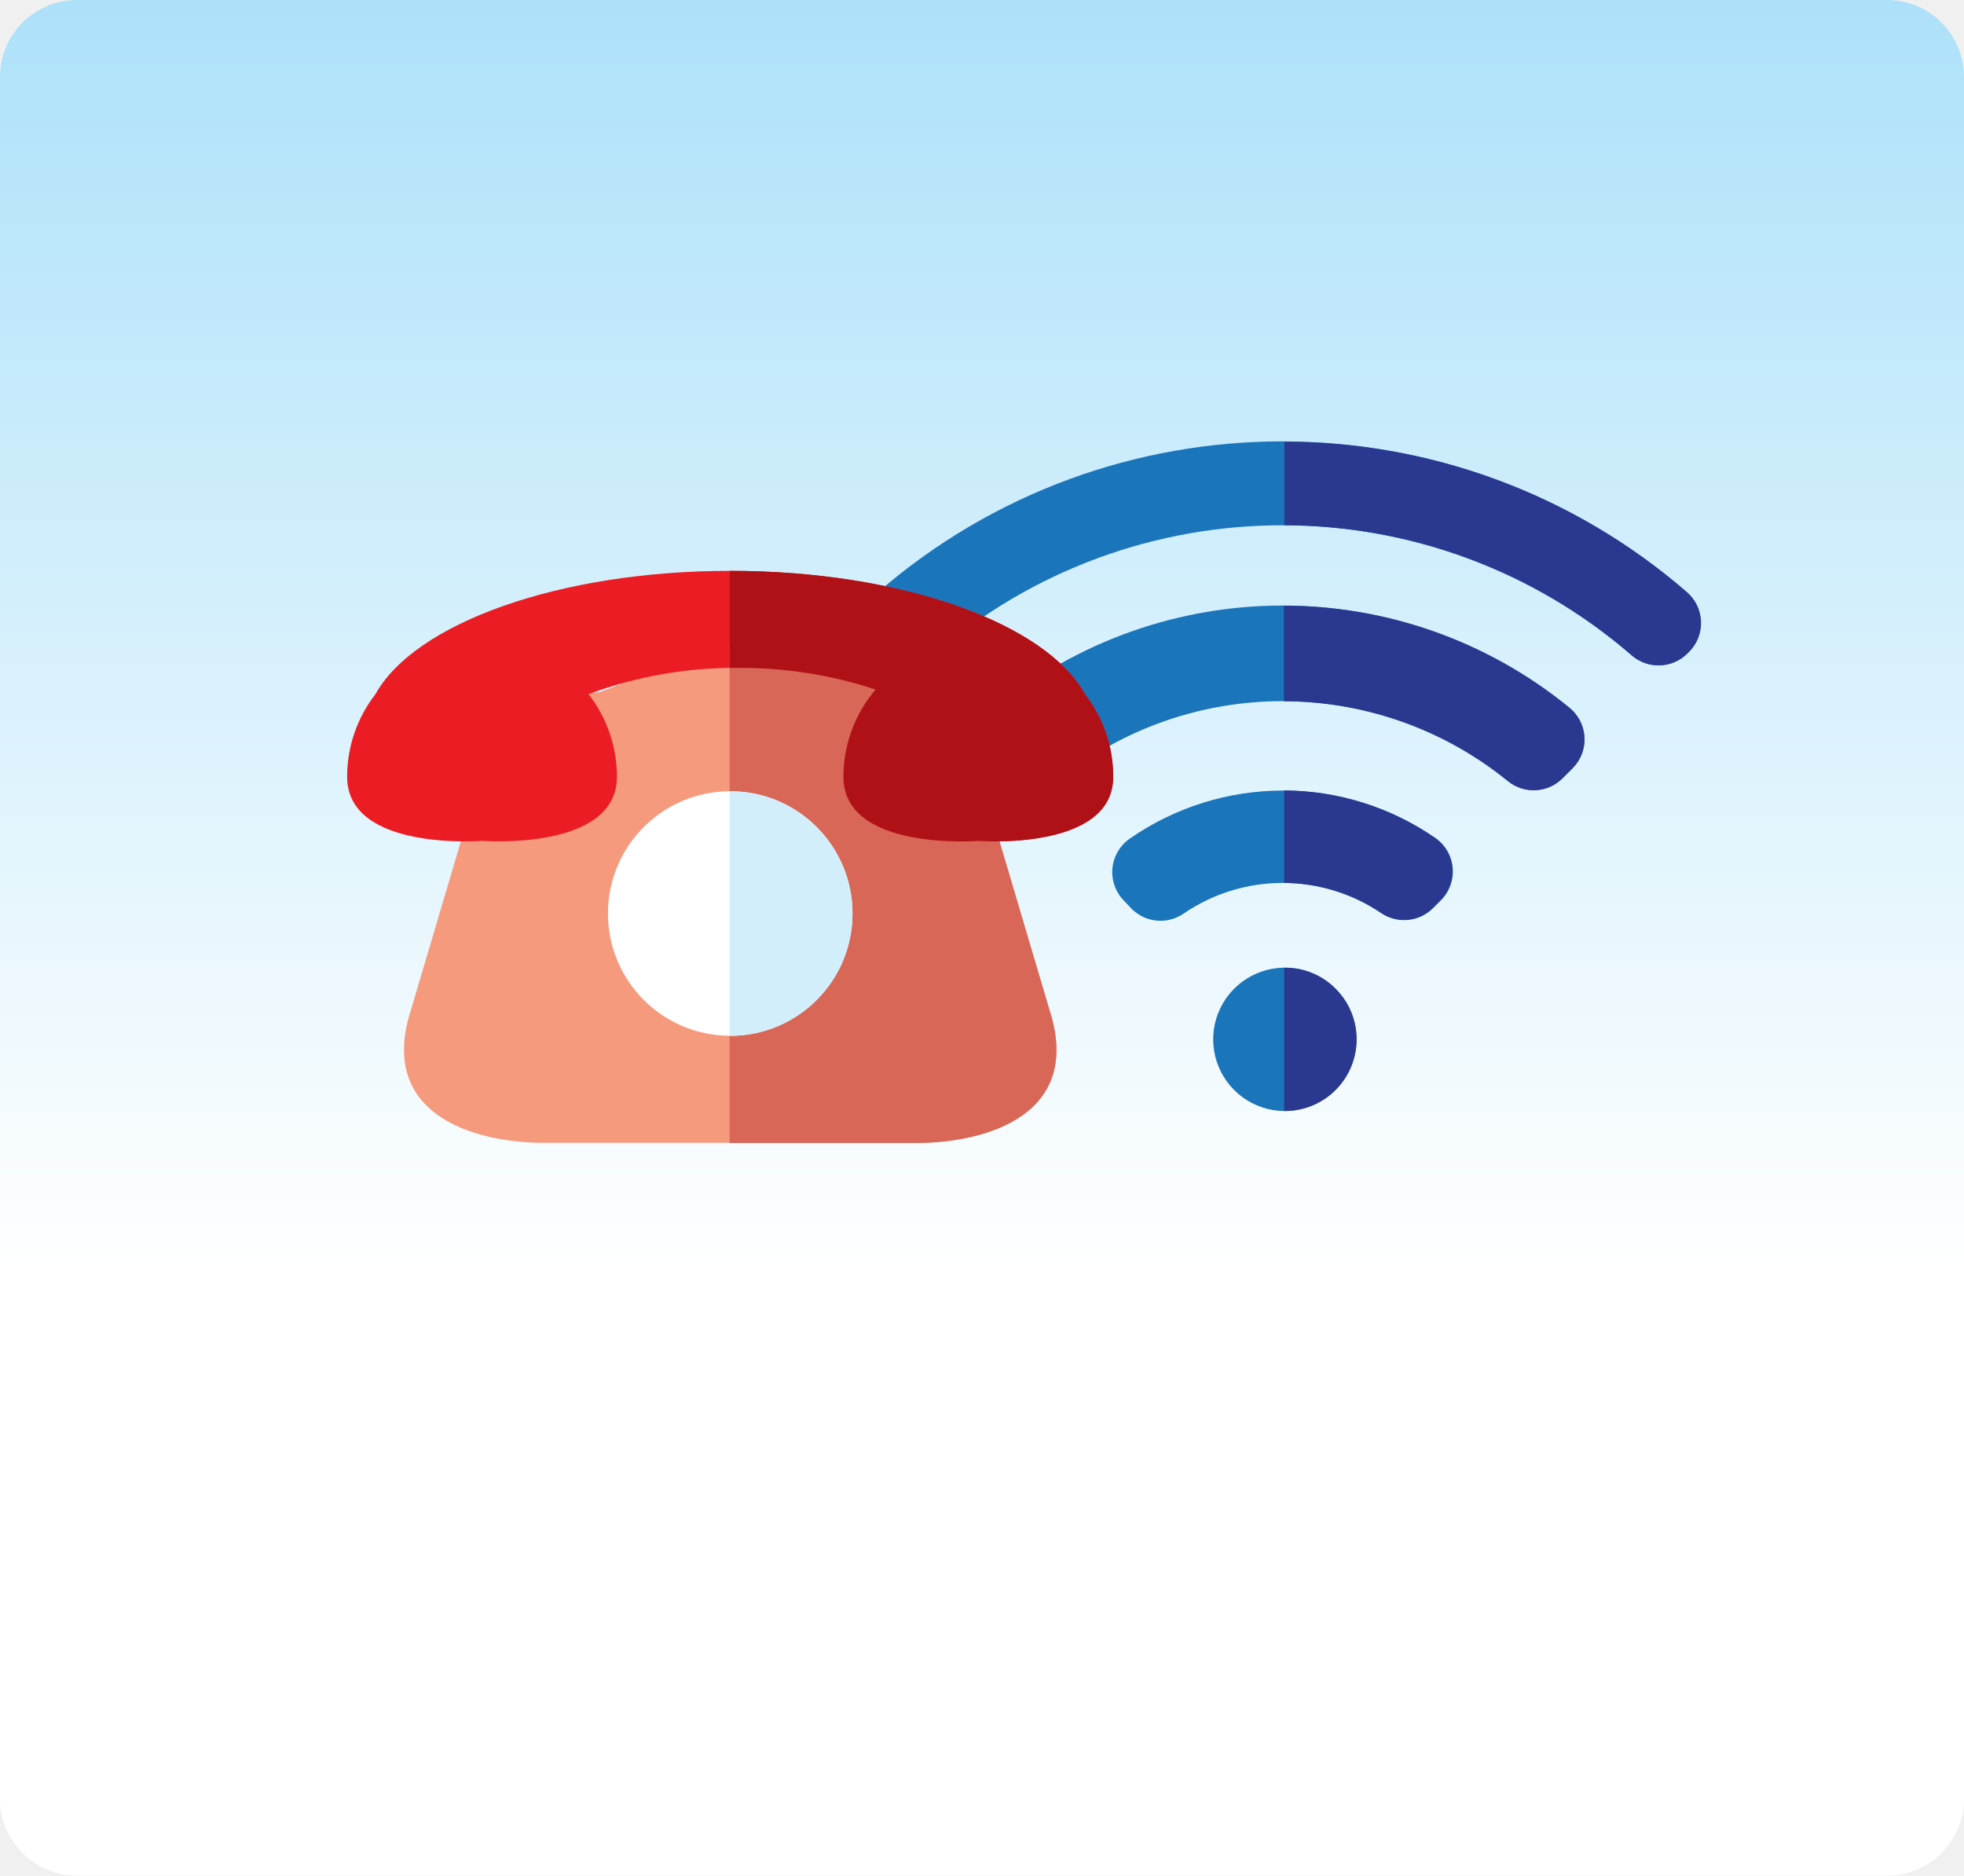
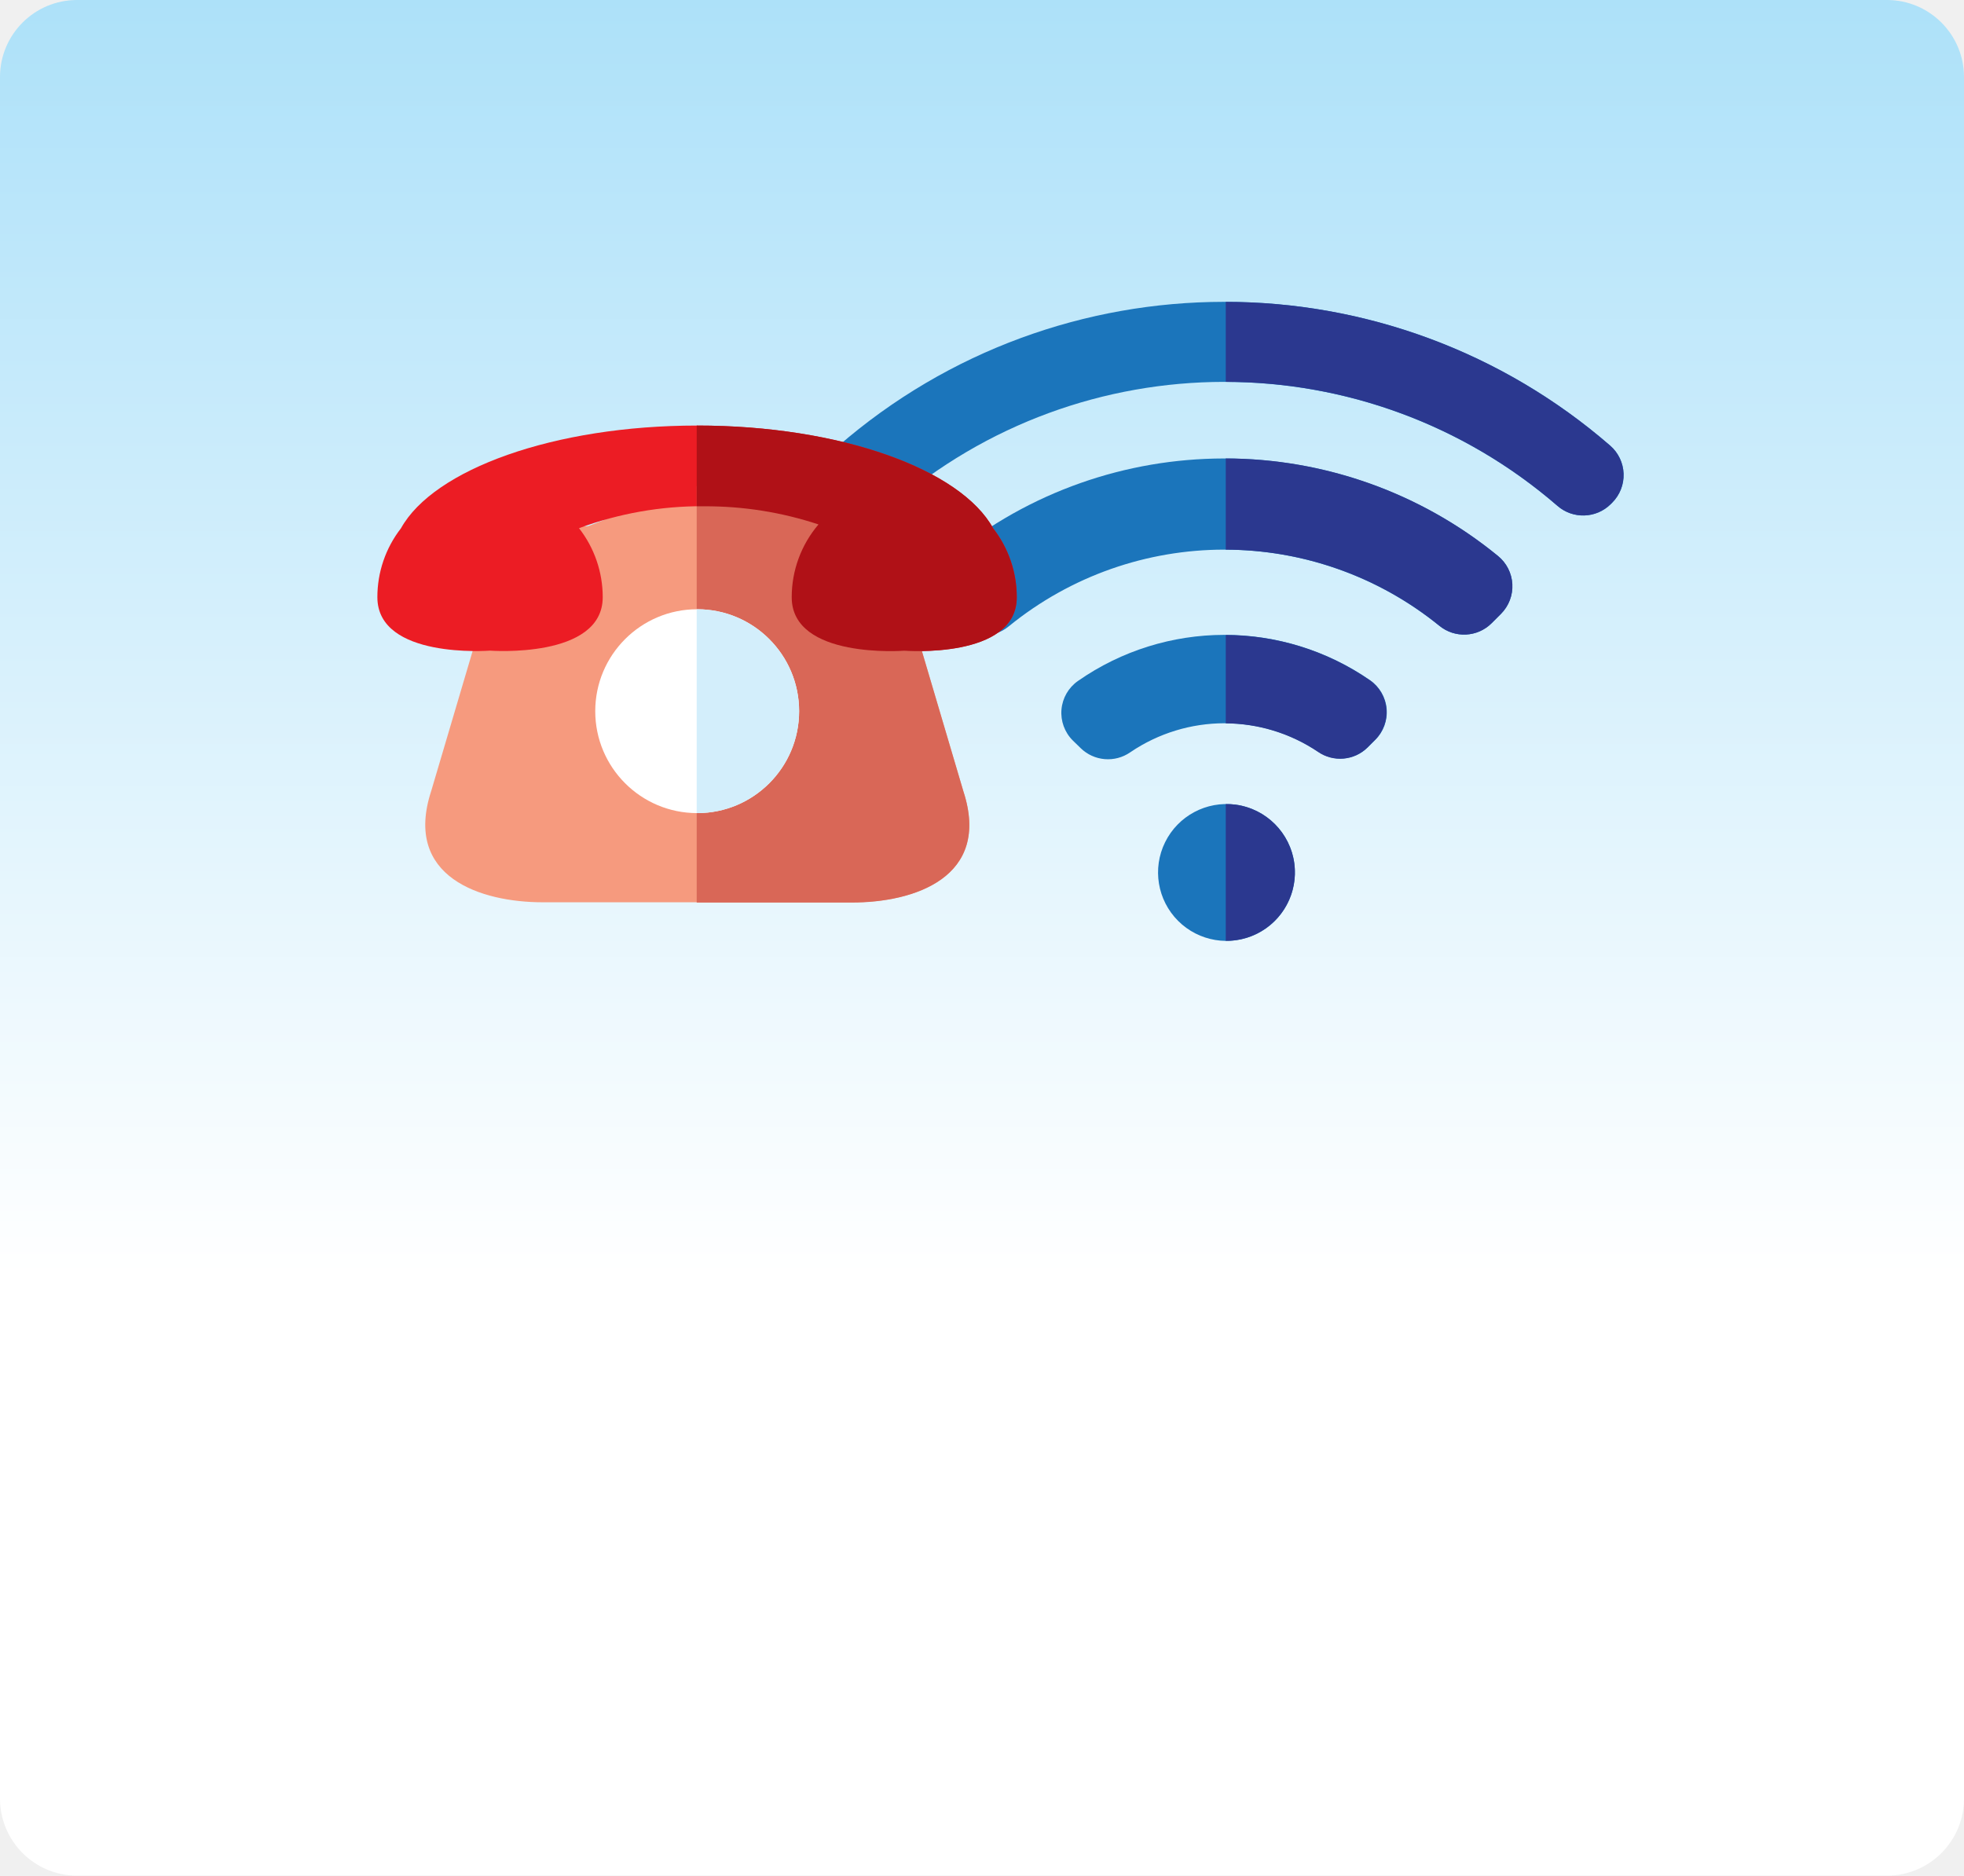
<svg xmlns="http://www.w3.org/2000/svg" id="Layer_1" data-name="Layer 1" width="289" height="276" viewBox="0 0 289 276">
  <defs>
    <style>.cls-1{fill:url(#linear-gradient);}.cls-2{fill:#1b75bb;}.cls-3{fill:#2b388f;}.cls-4{fill:#f69a7e;}.cls-5{fill:#ec1c24;}.cls-6{fill:#d96757;}.cls-7{fill:#b01117;}.cls-8{fill:#fff;}.cls-9{fill:#d3eefb;}</style>
    <linearGradient id="linear-gradient" x1="144.5" y1="276" x2="144.5" gradientUnits="userSpaceOnUse">
      <stop offset="0.32" stop-color="#fff" />
      <stop offset="1" stop-color="#ade1f9" />
    </linearGradient>
  </defs>
  <rect class="cls-1" width="289" height="276" rx="11.34" ry="11.34" />
-   <path class="cls-2" d="M129,96.27a6,6,0,0,0,8.24.24,78.52,78.52,0,0,1,102.8-.11,6,6,0,0,0,8.23-.25l0.23-.23a6,6,0,0,0-.33-8.8,90.86,90.86,0,0,0-119.09.12,6,6,0,0,0-.32,8.79Z" />
-   <path class="cls-2" d="M147.41,114.63a6,6,0,0,0,8.07.38,52.65,52.65,0,0,1,66.4-.1,6,6,0,0,0,8.06-.39l1.46-1.46a6,6,0,0,0-.48-8.93,66.71,66.71,0,0,0-84.5.12,6,6,0,0,0-.47,8.92Z" />
-   <path class="cls-2" d="M166.54,133.75a6,6,0,0,0,7.68.65,25.88,25.88,0,0,1,29-.07,6,6,0,0,0,7.63-.67l1.18-1.18a6,6,0,0,0-.81-9.17,39.5,39.5,0,0,0-45,.11,6,6,0,0,0-.79,9.16Z" />
-   <path class="cls-2" d="M199.53,151.57a10.55,10.55,0,1,1-9.09-9.09A10.55,10.55,0,0,1,199.53,151.57Z" />
-   <path class="cls-3" d="M199.53,151.57a10.57,10.57,0,0,0-9.09-9.09,10.91,10.91,0,0,0-1.48-.08v21.08A10.55,10.55,0,0,0,199.53,151.57Z" />
-   <path class="cls-3" d="M248.22,87.12A90.5,90.5,0,0,0,189,65V77.29A78.21,78.21,0,0,1,240.09,96.4a6,6,0,0,0,8.23-.25l0.23-.23A6,6,0,0,0,248.22,87.12Z" />
-   <path class="cls-3" d="M230.92,104.13a66.42,66.42,0,0,0-42-15v14.06a52.42,52.42,0,0,1,32.93,11.73,6,6,0,0,0,8.06-.39l1.46-1.46A6,6,0,0,0,230.92,104.13Z" />
-   <path class="cls-3" d="M211.17,123.31a39.29,39.29,0,0,0-22.21-7v13.61a25.75,25.75,0,0,1,14.21,4.39,6,6,0,0,0,7.63-.67l1.18-1.18A6,6,0,0,0,211.17,123.31Z" />
-   <path class="cls-4" d="M154.4,148.52l-8-27c0-10.86-8-21.88-18.85-21.88l-20.83-5h0l-18.55,7.24A19.67,19.67,0,0,0,68.5,121.5l-8,27c-5,15.27,8.8,19.67,19.67,19.67h54.56C145.59,168.18,159.41,163.79,154.4,148.52Z" />
-   <path class="cls-5" d="M159.66,102.16C153.93,91.75,132.73,84,107.45,84S61,91.75,55.24,102.16a19.76,19.76,0,0,0-4.16,12.15c0,11,19.85,9.42,19.85,9.42s19.85,1.54,19.85-9.42a19.76,19.76,0,0,0-4.18-12.17,62.32,62.32,0,0,1,22.06-3.87,63.17,63.17,0,0,1,20.17,3.19,19.77,19.77,0,0,0-4.73,12.85c0,11,19.85,9.42,19.85,9.42s19.85,1.54,19.85-9.42A19.76,19.76,0,0,0,159.66,102.16Z" />
-   <path class="cls-6" d="M154.4,148.52l-8-27c0-10.86-8-21.88-18.85-21.88l-20.19-4.87v73.43h27.36C145.59,168.18,159.41,163.79,154.4,148.52Z" />
-   <path class="cls-7" d="M159.66,102.16C153.93,91.75,132.73,84,107.45,84h-0.08V98.28h1.3a63.17,63.17,0,0,1,20.17,3.19,19.77,19.77,0,0,0-4.73,12.85c0,11,19.85,9.42,19.85,9.42s19.85,1.54,19.85-9.42A19.76,19.76,0,0,0,159.66,102.16Z" />
-   <circle class="cls-8" cx="107.45" cy="134.42" r="17.99" />
-   <path class="cls-9" d="M107.45,116.43h-0.08v36h0.08A18,18,0,1,0,107.45,116.43Z" />
+   <path class="cls-2" d="M123.2,74.3a5.76,5.76,0,0,0,7.86.23,74.94,74.94,0,0,1,98.11-.1,5.76,5.76,0,0,0,7.85-.24l0.22-.22a5.74,5.74,0,0,0-.31-8.4,86.71,86.71,0,0,0-113.65.12,5.74,5.74,0,0,0-.3,8.39Z" />
+   <path class="cls-2" d="M140.72,91.82a5.74,5.74,0,0,0,7.7.36,50.24,50.24,0,0,1,63.37-.1,5.74,5.74,0,0,0,7.69-.37l1.39-1.39a5.75,5.75,0,0,0-.46-8.52,63.66,63.66,0,0,0-80.64.12,5.75,5.75,0,0,0-.45,8.51Z" />
+   <path class="cls-2" d="M159,110.07a5.75,5.75,0,0,0,7.33.62,24.7,24.7,0,0,1,27.64-.07,5.73,5.73,0,0,0,7.28-.63l1.13-1.13a5.73,5.73,0,0,0-.77-8.76,37.69,37.69,0,0,0-43,.11,5.73,5.73,0,0,0-.76,8.74Z" />
+   <path class="cls-2" d="M190.46,127.07a10.07,10.07,0,1,1-8.67-8.67A10.07,10.07,0,0,1,190.46,127.07Z" />
+   <path class="cls-3" d="M190.46,127.07a10.08,10.08,0,0,0-8.67-8.67,10.42,10.42,0,0,0-1.42-.08v20.12A10.07,10.07,0,0,0,190.46,127.07Z" />
+   <path class="cls-3" d="M236.93,65.57a86.37,86.37,0,0,0-56.56-21.15V56.19a74.64,74.64,0,0,1,48.79,18.23,5.76,5.76,0,0,0,7.85-.24l0.22-.22A5.74,5.74,0,0,0,236.93,65.57Z" />
+   <path class="cls-3" d="M220.42,81.8a63.39,63.39,0,0,0-40.05-14.34V80.88a50,50,0,0,1,31.43,11.2,5.74,5.74,0,0,0,7.69-.37l1.39-1.39A5.75,5.75,0,0,0,220.42,81.8Z" />
+   <path class="cls-3" d="M201.57,100.1a37.5,37.5,0,0,0-21.2-6.66v13a24.57,24.57,0,0,1,13.56,4.19,5.73,5.73,0,0,0,7.28-.63l1.13-1.13A5.73,5.73,0,0,0,201.57,100.1Z" />
+   <path class="cls-4" d="M141.75,116.41l-6.67-22.54c0-9.06-6.66-18.25-15.72-18.25L102,71.43h0l-15.47,6a16.4,16.4,0,0,0-16.4,16.4l-6.67,22.54c-4.18,12.74,7.34,16.4,16.4,16.4h45.51C134.4,132.82,145.93,129.16,141.75,116.41Z" />
+   <path class="cls-5" d="M146.14,77.74c-4.78-8.68-22.47-15.12-43.55-15.12S63.82,69.06,59,77.74a16.48,16.48,0,0,0-3.47,10.14c0,9.15,16.56,7.86,16.56,7.86S88.69,97,88.69,87.88A16.48,16.48,0,0,0,85.2,77.72a52,52,0,0,1,18.4-3.23,52.7,52.7,0,0,1,16.83,2.67,16.49,16.49,0,0,0-3.94,10.72c0,9.15,16.56,7.86,16.56,7.86s16.56,1.29,16.56-7.86A16.48,16.48,0,0,0,146.14,77.74Z" />
+   <path class="cls-6" d="M141.75,116.41l-6.67-22.54c0-9.06-6.66-18.25-15.72-18.25l-16.84-4.07v61.26h22.83C134.4,132.82,145.93,129.16,141.75,116.41Z" />
+   <path class="cls-7" d="M146.14,77.74c-4.78-8.68-22.47-15.12-43.55-15.12h-0.07V74.5h1.09a52.7,52.7,0,0,1,16.83,2.67,16.49,16.49,0,0,0-3.94,10.72c0,9.15,16.56,7.86,16.56,7.86s16.56,1.29,16.56-7.86A16.48,16.48,0,0,0,146.14,77.74Z" />
+   <circle class="cls-8" cx="102.59" cy="104.65" r="15" />
+   <path class="cls-9" d="M102.59,89.65h-0.07v30h0.07A15,15,0,0,0,102.59,89.65Z" />
</svg>
